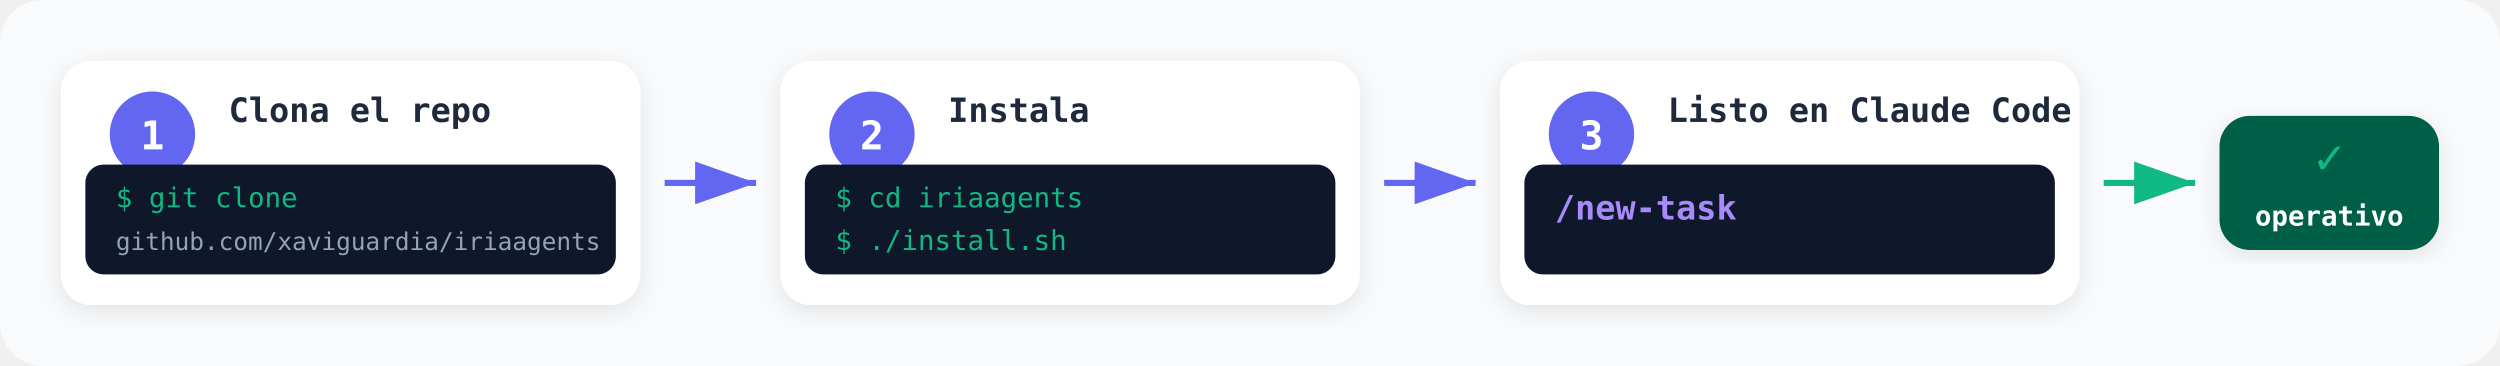
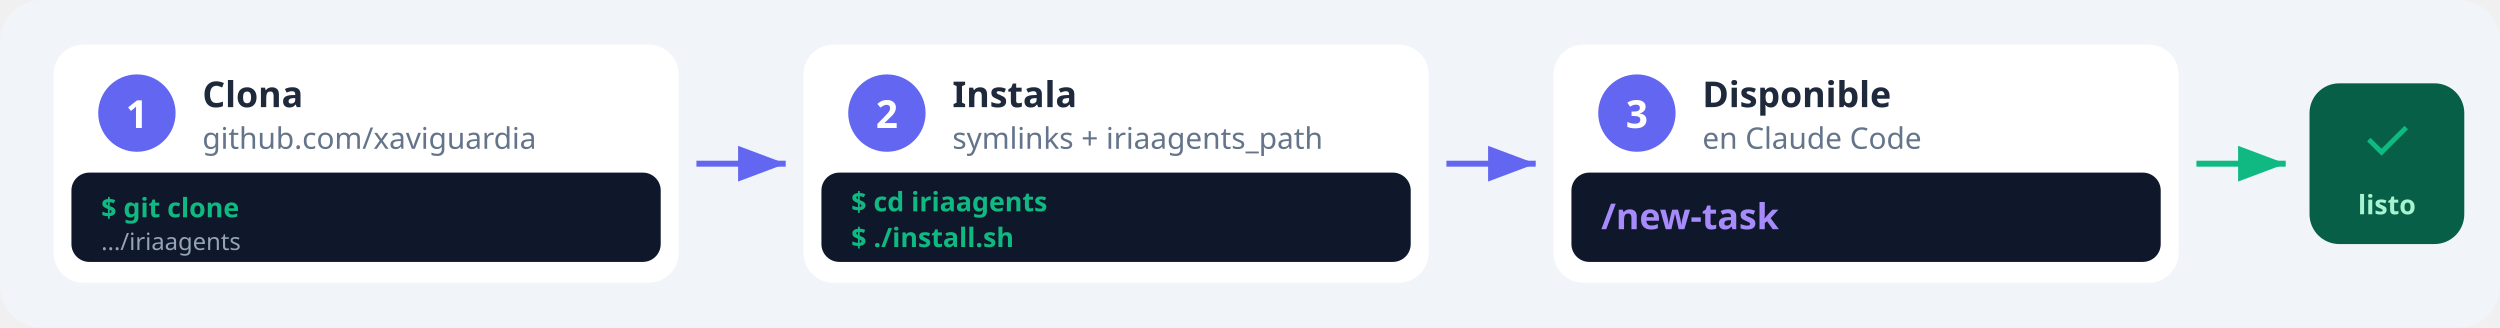
- <svg xmlns="http://www.w3.org/2000/svg" viewBox="0 0 820 120" width="820" height="120" font-family="ui-monospace,SFMono-Regular,Menlo,Monaco,Consolas,monospace">
+ <svg xmlns="http://www.w3.org/2000/svg" viewBox="0 0 840 110" width="840" height="110" font-family="'Segoe UI', system-ui, -apple-system, BlinkMacSystemFont, sans-serif">
  <defs>
-     <marker id="arr" markerWidth="10" markerHeight="7" refX="10" refY="3.5" orient="auto">
-       <polygon points="0 0, 10 3.5, 0 7" fill="#6366f1" />
+     <marker id="a" markerWidth="8" markerHeight="6" refX="8" refY="3" orient="auto">
+       <polygon points="0 0, 8 3, 0 6" fill="#6366f1" />
    </marker>
-     <filter id="s">
-       <feDropShadow dx="0" dy="2" stdDeviation="4" flood-color="#00000018" />
-     </filter>
-   </defs>
-   <rect width="820" height="120" rx="14" fill="#f8fafc" />
-   <rect x="20" y="20" width="190" height="80" rx="10" fill="white" filter="url(#s)" />
-   <circle cx="50" cy="44" r="14" fill="#6366f1" />
-   <text x="50" y="49" fill="white" font-size="13" font-weight="700" text-anchor="middle">1</text>
-   <text x="75" y="40" fill="#1e293b" font-size="11" font-weight="700">Clona el repo</text>
-   <rect x="28" y="54" width="174" height="36" rx="6" fill="#0f172a" />
-   <text x="38" y="68" fill="#10b981" font-size="9">$ git clone</text>
-   <text x="38" y="82" fill="#94a3b8" font-size="8">  github.com/xaviguardia/iriaagents</text>
-   <line x1="218" y1="60" x2="248" y2="60" stroke="#6366f1" stroke-width="2" marker-end="url(#arr)" />
-   <rect x="256" y="20" width="190" height="80" rx="10" fill="white" filter="url(#s)" />
-   <circle cx="286" cy="44" r="14" fill="#6366f1" />
-   <text x="286" y="49" fill="white" font-size="13" font-weight="700" text-anchor="middle">2</text>
-   <text x="311" y="40" fill="#1e293b" font-size="11" font-weight="700">Instala</text>
-   <rect x="264" y="54" width="174" height="36" rx="6" fill="#0f172a" />
-   <text x="274" y="68" fill="#10b981" font-size="9">$ cd iriaagents</text>
-   <text x="274" y="82" fill="#10b981" font-size="9">$ ./install.sh</text>
-   <line x1="454" y1="60" x2="484" y2="60" stroke="#6366f1" stroke-width="2" marker-end="url(#arr)" />
-   <rect x="492" y="20" width="190" height="80" rx="10" fill="white" filter="url(#s)" />
-   <circle cx="522" cy="44" r="14" fill="#6366f1" />
-   <text x="522" y="49" fill="white" font-size="13" font-weight="700" text-anchor="middle">3</text>
-   <text x="547" y="40" fill="#1e293b" font-size="11" font-weight="700">Listo en Claude Code</text>
-   <rect x="500" y="54" width="174" height="36" rx="6" fill="#0f172a" />
-   <text x="510" y="72" fill="#a78bfa" font-size="11" font-weight="700">/new-task</text>
-   <line x1="690" y1="60" x2="720" y2="60" stroke="#10b981" stroke-width="2" marker-end="url(#arrG)" />
-   <defs>
-     <marker id="arrG" markerWidth="10" markerHeight="7" refX="10" refY="3.5" orient="auto">
-       <polygon points="0 0, 10 3.5, 0 7" fill="#10b981" />
+     <marker id="b" markerWidth="8" markerHeight="6" refX="8" refY="3" orient="auto">
+       <polygon points="0 0, 8 3, 0 6" fill="#10b981" />
    </marker>
  </defs>
-   <rect x="728" y="38" width="72" height="44" rx="10" fill="#065f46" filter="url(#s)" />
-   <text x="764" y="57" fill="#10b981" font-size="16" text-anchor="middle">✓</text>
-   <text x="764" y="74" fill="white" font-size="9" text-anchor="middle" font-weight="600">operativo</text>
+   <rect width="840" height="110" rx="14" fill="#f1f5f9" />
+   <rect x="18" y="15" width="210" height="80" rx="10" fill="white" />
+   <circle cx="46" cy="38" r="13" fill="#6366f1" />
+   <text x="46" y="43" fill="white" font-size="13" font-weight="700" text-anchor="middle">1</text>
+   <text x="68" y="36" fill="#1e293b" font-size="12" font-weight="700">Clona</text>
+   <text x="68" y="50" fill="#64748b" font-size="10">github.com/xaviguardia</text>
+   <rect x="24" y="58" width="198" height="30" rx="6" fill="#0f172a" />
+   <text x="34" y="73" fill="#10b981" font-size="9" font-weight="600">$ git clone</text>
+   <text x="34" y="84" fill="#94a3b8" font-size="8">  .../iriaagents</text>
+   <line x1="234" y1="55" x2="264" y2="55" stroke="#6366f1" stroke-width="2" marker-end="url(#a)" />
+   <rect x="270" y="15" width="210" height="80" rx="10" fill="white" />
+   <circle cx="298" cy="38" r="13" fill="#6366f1" />
+   <text x="298" y="43" fill="white" font-size="13" font-weight="700" text-anchor="middle">2</text>
+   <text x="320" y="36" fill="#1e293b" font-size="12" font-weight="700">Instala</text>
+   <text x="320" y="50" fill="#64748b" font-size="10">symlinks + iriaagents_path</text>
+   <rect x="276" y="58" width="198" height="30" rx="6" fill="#0f172a" />
+   <text x="286" y="71" fill="#10b981" font-size="9" font-weight="600">$ cd iriaagents</text>
+   <text x="286" y="83" fill="#10b981" font-size="9" font-weight="600">$ ./install.sh</text>
+   <line x1="486" y1="55" x2="516" y2="55" stroke="#6366f1" stroke-width="2" marker-end="url(#a)" />
+   <rect x="522" y="15" width="210" height="80" rx="10" fill="white" />
+   <circle cx="550" cy="38" r="13" fill="#6366f1" />
+   <text x="550" y="43" fill="white" font-size="13" font-weight="700" text-anchor="middle">3</text>
+   <text x="572" y="36" fill="#1e293b" font-size="12" font-weight="700">Disponible</text>
+   <text x="572" y="50" fill="#64748b" font-size="10">en Claude Code</text>
+   <rect x="528" y="58" width="198" height="30" rx="6" fill="#0f172a" />
+   <text x="538" y="77" fill="#a78bfa" font-size="12" font-weight="700">/new-task</text>
+   <line x1="738" y1="55" x2="768" y2="55" stroke="#10b981" stroke-width="2" marker-end="url(#b)" />
+   <rect x="776" y="28" width="52" height="54" rx="10" fill="#065f46" />
+   <text x="802" y="54" fill="#10b981" font-size="20" text-anchor="middle">✓</text>
+   <text x="802" y="72" fill="#a7f3d0" font-size="9" text-anchor="middle" font-weight="600">listo</text>
</svg>
